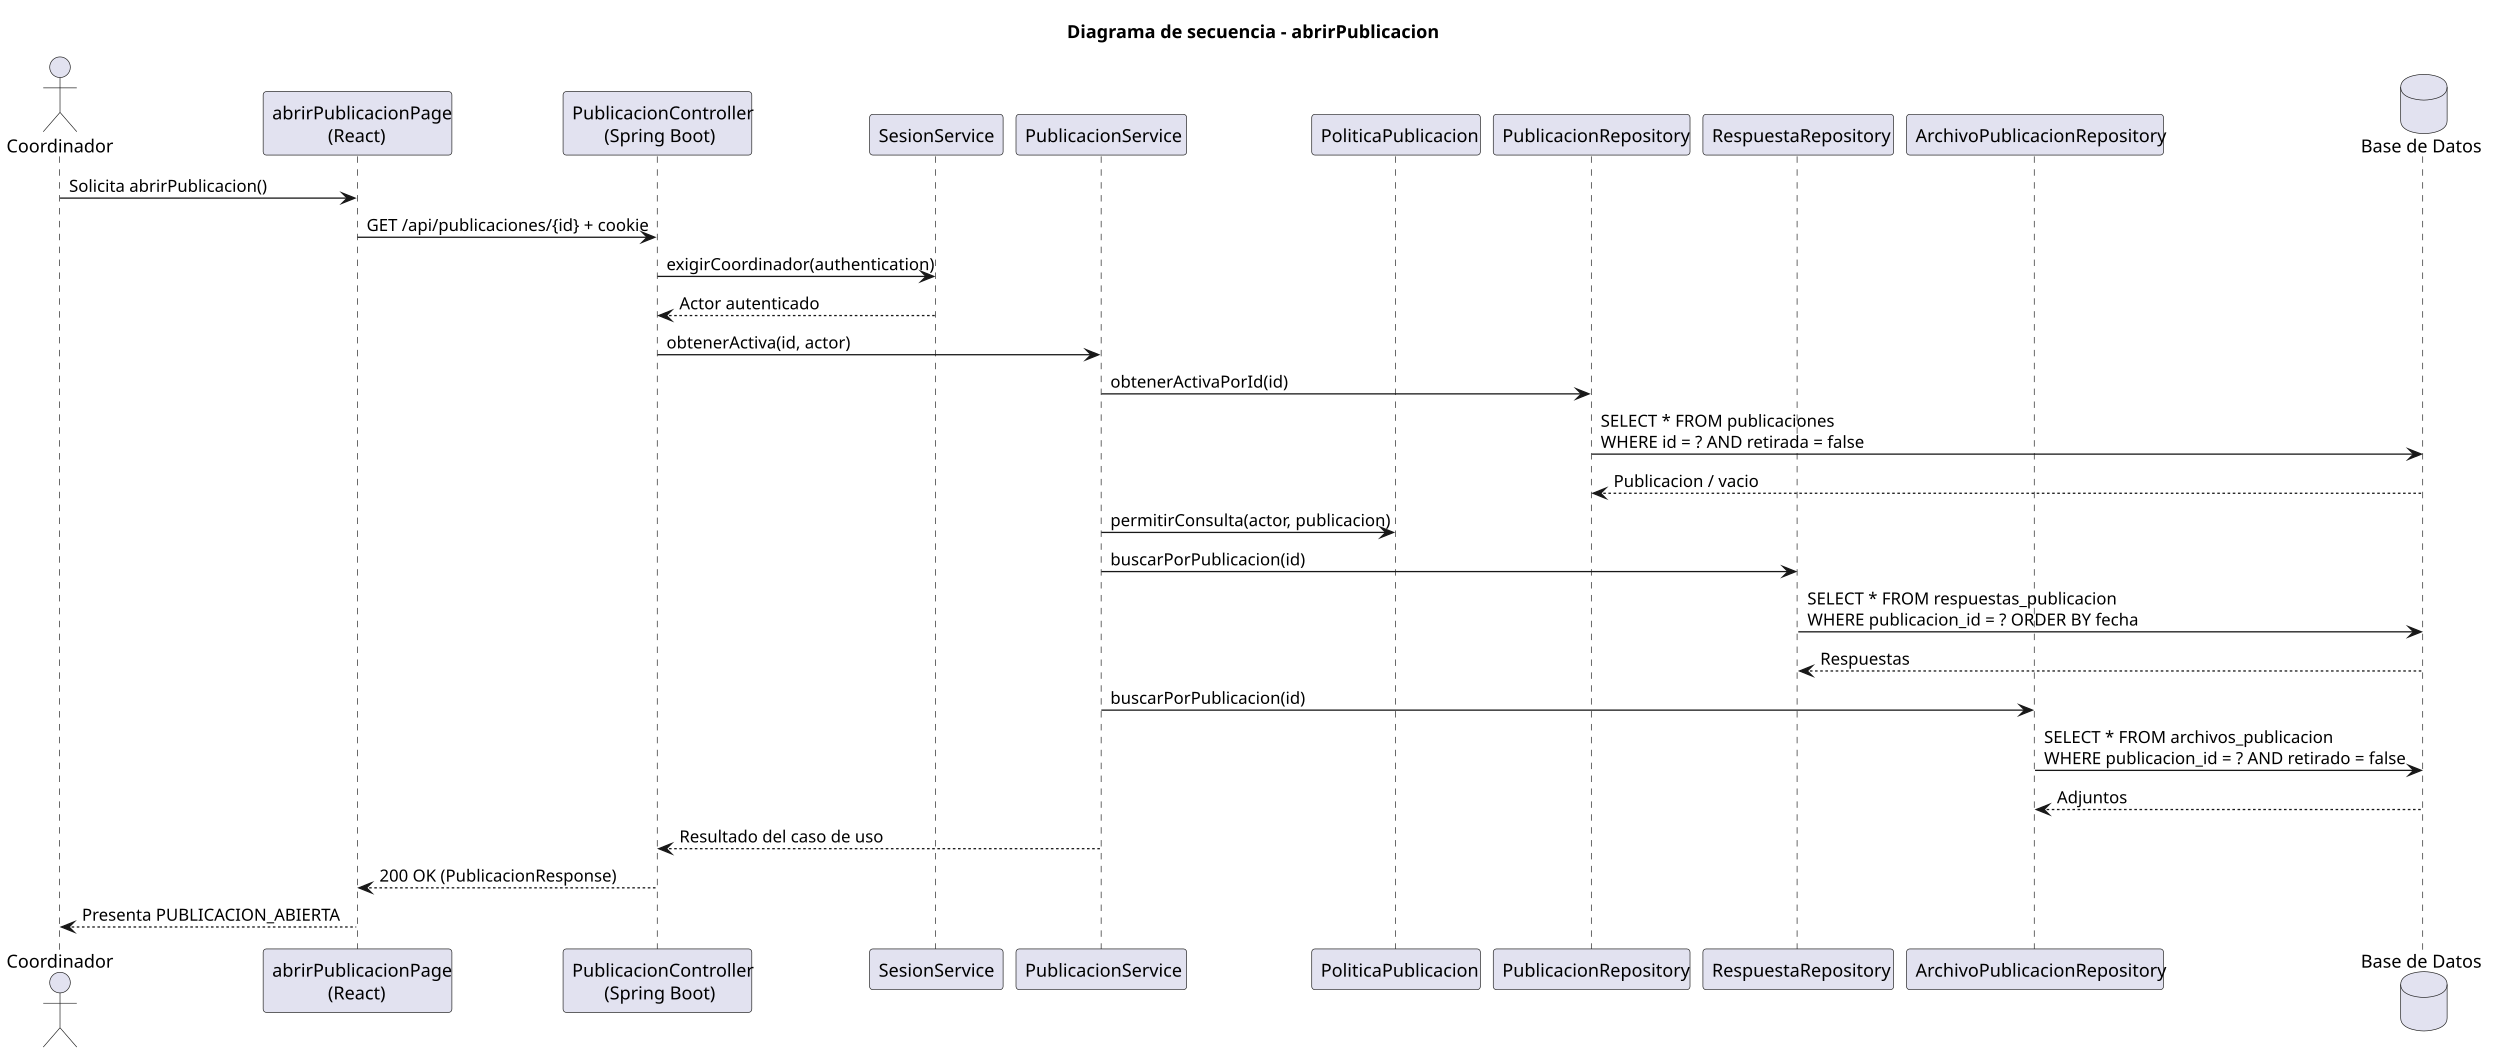
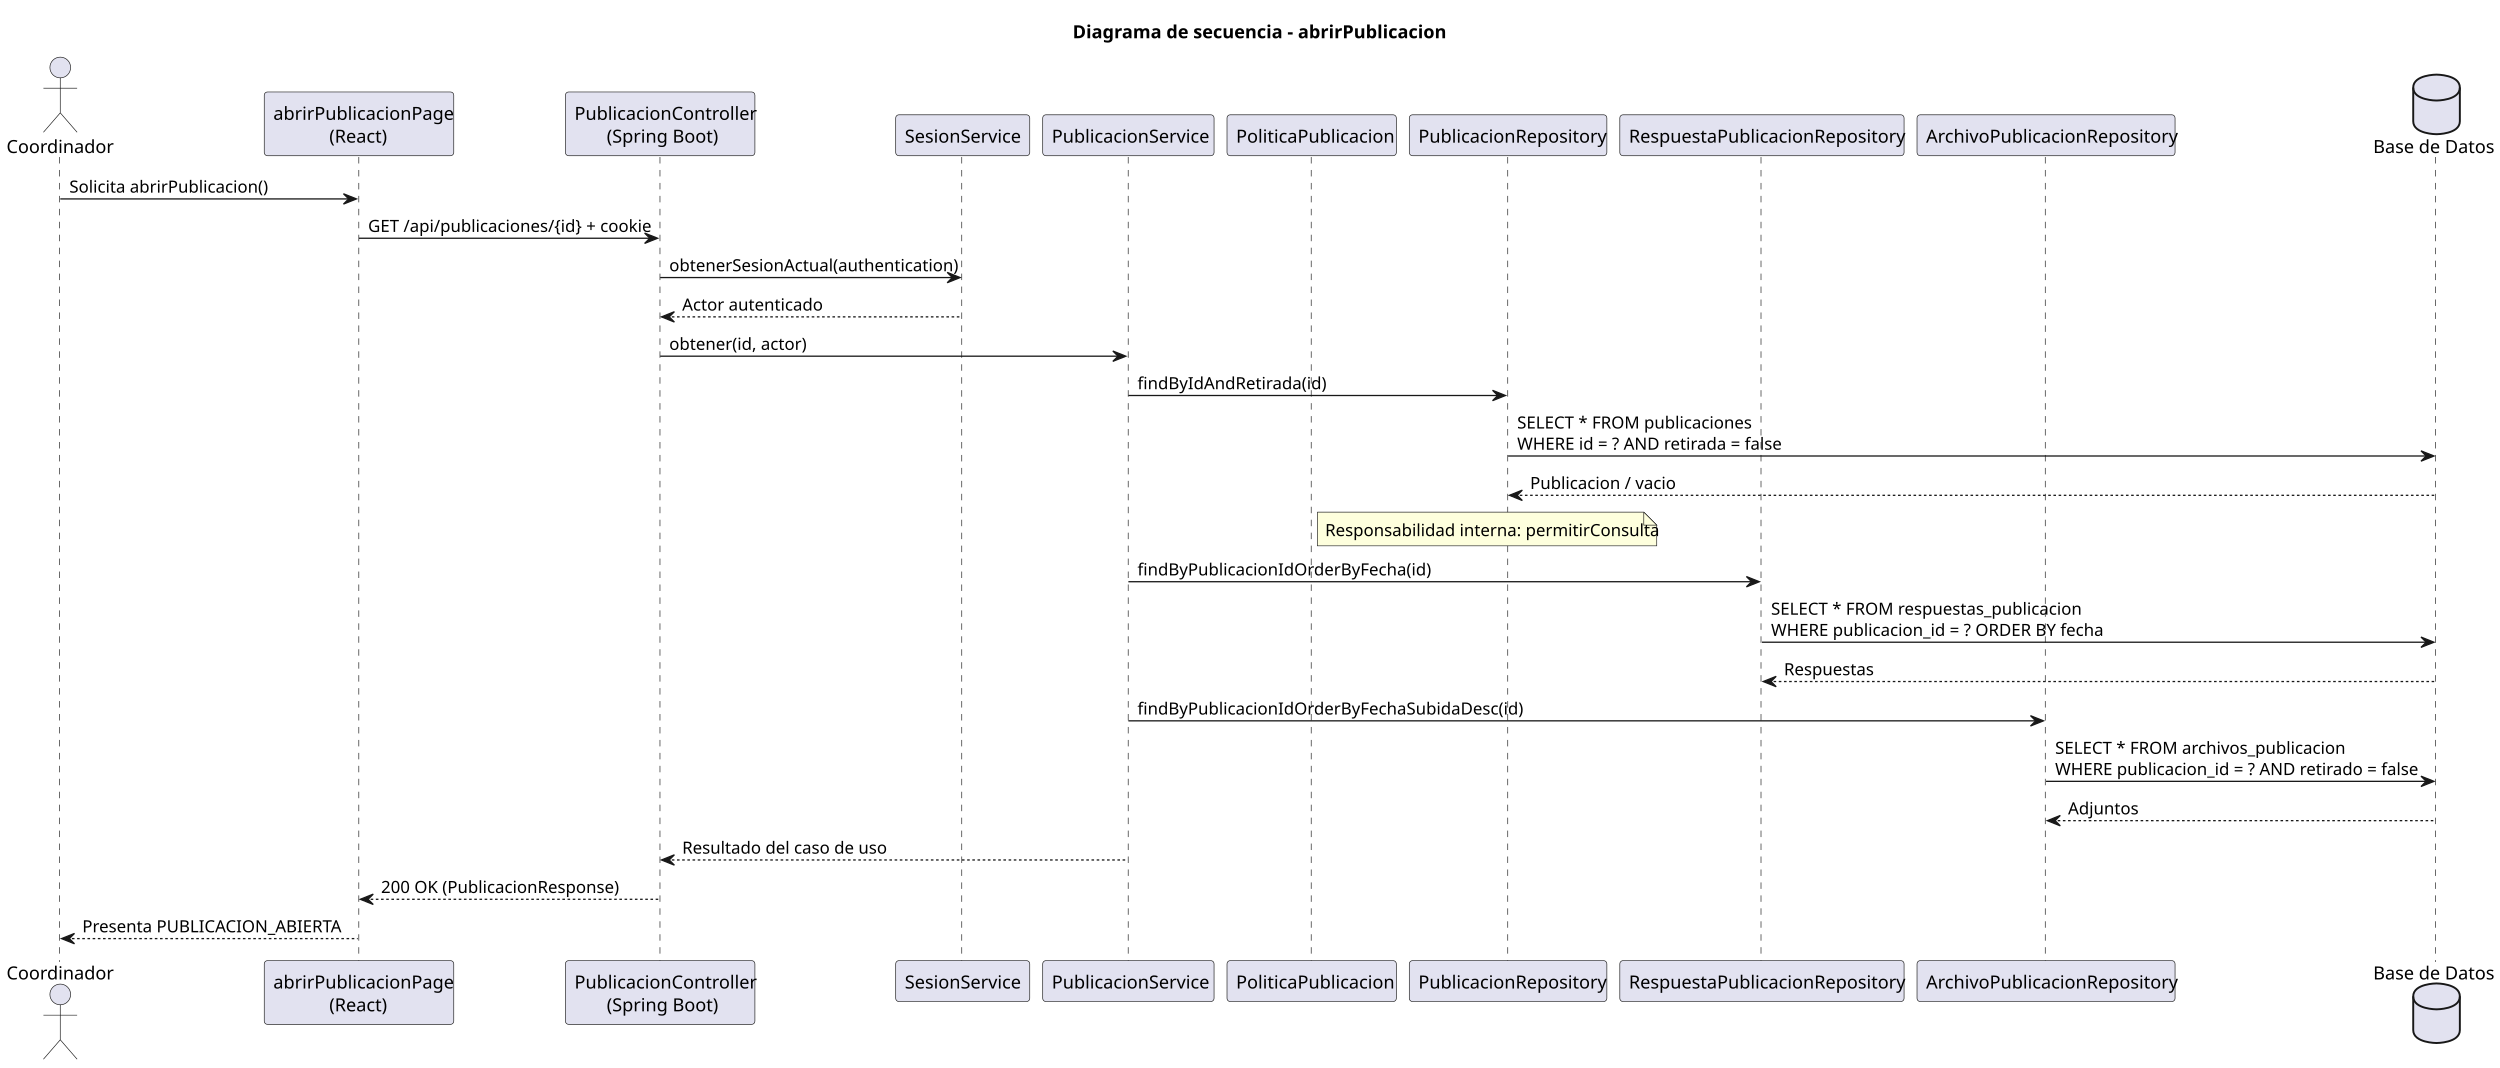
- <svg xmlns="http://www.w3.org/2000/svg" contentStyleType="text/css" data-diagram-type="SEQUENCE" height="820px" preserveAspectRatio="none" style="width:1938px;height:820px;background:#FFFFFF;" version="1.1" viewBox="0 0 1938 820" width="1938px" zoomAndPan="magnify">
+ <svg xmlns="http://www.w3.org/2000/svg" contentStyleType="text/css" height="824px" preserveAspectRatio="none" style="width:1930px;height:824px;background:#FFFFFF;" version="1.1" viewBox="0 0 1930 824" width="1930px" zoomAndPan="magnify">
  <defs />
  <g>
-     <g class="title" data-source-line="1">
-       <text fill="#000000" font-family="sans-serif" font-size="14" font-weight="700" lengthAdjust="spacing" textLength="277.772" x="827.077" y="29.533">Diagrama de secuencia - abrirPublicacion</text>
-     </g>
-     <g class="participant-lifeline" data-entity-uid="part1" data-qualified-name="Coordinador" data-source-line="2" id="part1-lifeline">
-       <g>
-         <rect fill="#000000" fill-opacity="0" height="615.383" width="8" x="42.524" y="121.219" />
-         <line style="stroke:#181818;stroke-width:0.5;stroke-dasharray:5,5;" x1="46" x2="46" y1="121.219" y2="736.602" />
-       </g>
-     </g>
-     <g class="participant-lifeline" data-entity-uid="part2" data-qualified-name="Frontend" data-source-line="3" id="part2-lifeline">
-       <g>
-         <rect fill="#000000" fill-opacity="0" height="615.383" width="8" x="273.153" y="121.219" />
-         <line style="stroke:#181818;stroke-width:0.5;stroke-dasharray:5,5;" x1="277.002" x2="277.002" y1="121.219" y2="736.602" />
-       </g>
-     </g>
-     <g class="participant-lifeline" data-entity-uid="part3" data-qualified-name="Api" data-source-line="4" id="part3-lifeline">
-       <g>
-         <rect fill="#000000" fill-opacity="0" height="615.383" width="8" x="505.642" y="121.219" />
-         <line style="stroke:#181818;stroke-width:0.5;stroke-dasharray:5,5;" x1="509.497" x2="509.497" y1="121.219" y2="736.602" />
-       </g>
-     </g>
-     <g class="participant-lifeline" data-entity-uid="part4" data-qualified-name="Sesion" data-source-line="5" id="part4-lifeline">
-       <g>
-         <rect fill="#000000" fill-opacity="0" height="615.383" width="8" x="721.861" y="121.219" />
-         <line style="stroke:#181818;stroke-width:0.5;stroke-dasharray:5,5;" x1="725.117" x2="725.117" y1="121.219" y2="736.602" />
-       </g>
-     </g>
-     <g class="participant-lifeline" data-entity-uid="part5" data-qualified-name="Service" data-source-line="6" id="part5-lifeline">
-       <g>
-         <rect fill="#000000" fill-opacity="0" height="615.383" width="8" x="849.747" y="121.219" />
-         <line style="stroke:#181818;stroke-width:0.5;stroke-dasharray:5,5;" x1="853.606" x2="853.606" y1="121.219" y2="736.602" />
-       </g>
-     </g>
-     <g class="participant-lifeline" data-entity-uid="part6" data-qualified-name="Policy" data-source-line="7" id="part6-lifeline">
-       <g>
-         <rect fill="#000000" fill-opacity="0" height="615.383" width="8" x="1078.218" y="121.219" />
-         <line style="stroke:#181818;stroke-width:0.5;stroke-dasharray:5,5;" x1="1081.852" x2="1081.852" y1="121.219" y2="736.602" />
-       </g>
-     </g>
-     <g class="participant-lifeline" data-entity-uid="part7" data-qualified-name="Repo" data-source-line="8" id="part7-lifeline">
-       <g>
-         <rect fill="#000000" fill-opacity="0" height="615.383" width="8" x="1229.841" y="121.219" />
-         <line style="stroke:#181818;stroke-width:0.5;stroke-dasharray:5,5;" x1="1233.583" x2="1233.583" y1="121.219" y2="736.602" />
-       </g>
-     </g>
-     <g class="participant-lifeline" data-entity-uid="part8" data-qualified-name="RespRepo" data-source-line="9" id="part8-lifeline">
-       <g>
-         <rect fill="#000000" fill-opacity="0" height="615.383" width="8" x="1390.023" y="121.219" />
-         <line style="stroke:#181818;stroke-width:0.5;stroke-dasharray:5,5;" x1="1393.1" x2="1393.1" y1="121.219" y2="736.602" />
-       </g>
-     </g>
-     <g class="participant-lifeline" data-entity-uid="part9" data-qualified-name="ArchivoRepo" data-source-line="10" id="part9-lifeline">
-       <g>
-         <rect fill="#000000" fill-opacity="0" height="615.383" width="8" x="1573.547" y="121.219" />
-         <line style="stroke:#181818;stroke-width:0.5;stroke-dasharray:5,5;" x1="1576.947" x2="1576.947" y1="121.219" y2="736.602" />
-       </g>
-     </g>
-     <g class="participant-lifeline" data-entity-uid="part10" data-qualified-name="DB" data-source-line="11" id="part10-lifeline">
-       <g>
-         <rect fill="#000000" fill-opacity="0" height="615.383" width="8" x="1875.009" y="121.219" />
-         <line style="stroke:#181818;stroke-width:0.5;stroke-dasharray:5,5;" x1="1878.092" x2="1878.092" y1="121.219" y2="736.602" />
-       </g>
-     </g>
-     <g class="participant participant-head" data-entity-uid="part1" data-qualified-name="Coordinador" data-source-line="2" id="part1-head">
-       <text fill="#000000" font-family="sans-serif" font-size="14" lengthAdjust="spacing" textLength="77.048" x="5" y="118.143">Coordinador</text>
-       <ellipse cx="46.524" cy="52.109" fill="#E2E2F0" rx="8" ry="8" style="stroke:#181818;stroke-width:0.5;" />
-       <path d="M46.524,60.109 L46.524,87.109 M33.524,68.109 L59.524,68.109 M46.524,87.109 L33.524,102.109 M46.524,87.109 L59.524,102.109" fill="none" style="stroke:#181818;stroke-width:0.5;" />
-     </g>
-     <g class="participant participant-tail" data-entity-uid="part1" data-qualified-name="Coordinador" data-source-line="2" id="part1-tail">
-       <text fill="#000000" font-family="sans-serif" font-size="14" lengthAdjust="spacing" textLength="77.048" x="5" y="750.135">Coordinador</text>
-       <ellipse cx="46.524" cy="761.711" fill="#E2E2F0" rx="8" ry="8" style="stroke:#181818;stroke-width:0.5;" />
-       <path d="M46.524,769.711 L46.524,796.711 M33.524,777.711 L59.524,777.711 M46.524,796.711 L33.524,811.711 M46.524,796.711 L59.524,811.711" fill="none" style="stroke:#181818;stroke-width:0.5;" />
-     </g>
-     <g class="participant participant-head" data-entity-uid="part2" data-qualified-name="Frontend" data-source-line="3" id="part2-head">
-       <rect fill="#E2E2F0" height="49.219" rx="2.5" ry="2.5" style="stroke:#181818;stroke-width:0.5;" width="146.303" x="204.001" y="71" />
-       <text fill="#000000" font-family="sans-serif" font-size="14" lengthAdjust="spacing" textLength="132.303" x="211.001" y="92.533">abrirPublicacionPage</text>
-       <text fill="#000000" font-family="sans-serif" font-size="14" lengthAdjust="spacing" textLength="45.897" x="254.205" y="110.143">(React)</text>
-     </g>
-     <g class="participant participant-tail" data-entity-uid="part2" data-qualified-name="Frontend" data-source-line="3" id="part2-tail">
-       <rect fill="#E2E2F0" height="49.219" rx="2.5" ry="2.5" style="stroke:#181818;stroke-width:0.5;" width="146.303" x="204.001" y="735.602" />
-       <text fill="#000000" font-family="sans-serif" font-size="14" lengthAdjust="spacing" textLength="132.303" x="211.001" y="757.135">abrirPublicacionPage</text>
-       <text fill="#000000" font-family="sans-serif" font-size="14" lengthAdjust="spacing" textLength="45.897" x="254.205" y="774.744">(React)</text>
-     </g>
-     <g class="participant participant-head" data-entity-uid="part3" data-qualified-name="Api" data-source-line="4" id="part3-head">
-       <rect fill="#E2E2F0" height="49.219" rx="2.5" ry="2.5" style="stroke:#181818;stroke-width:0.5;" width="146.289" x="436.497" y="71" />
-       <text fill="#000000" font-family="sans-serif" font-size="14" lengthAdjust="spacing" textLength="132.289" x="443.497" y="92.533">PublicacionController</text>
-       <text fill="#000000" font-family="sans-serif" font-size="14" lengthAdjust="spacing" textLength="82.482" x="468.4" y="110.143">(Spring Boot)</text>
-     </g>
-     <g class="participant participant-tail" data-entity-uid="part3" data-qualified-name="Api" data-source-line="4" id="part3-tail">
-       <rect fill="#E2E2F0" height="49.219" rx="2.5" ry="2.5" style="stroke:#181818;stroke-width:0.5;" width="146.289" x="436.497" y="735.602" />
-       <text fill="#000000" font-family="sans-serif" font-size="14" lengthAdjust="spacing" textLength="132.289" x="443.497" y="757.135">PublicacionController</text>
-       <text fill="#000000" font-family="sans-serif" font-size="14" lengthAdjust="spacing" textLength="82.482" x="468.4" y="774.744">(Spring Boot)</text>
-     </g>
-     <g class="participant participant-head" data-entity-uid="part4" data-qualified-name="Sesion" data-source-line="5" id="part4-head">
-       <rect fill="#E2E2F0" height="31.609" rx="2.5" ry="2.5" style="stroke:#181818;stroke-width:0.5;" width="103.489" x="674.117" y="88.609" />
-       <text fill="#000000" font-family="sans-serif" font-size="14" lengthAdjust="spacing" textLength="89.489" x="681.117" y="110.143">SesionService</text>
-     </g>
-     <g class="participant participant-tail" data-entity-uid="part4" data-qualified-name="Sesion" data-source-line="5" id="part4-tail">
-       <rect fill="#E2E2F0" height="31.609" rx="2.5" ry="2.5" style="stroke:#181818;stroke-width:0.5;" width="103.489" x="674.117" y="735.602" />
-       <text fill="#000000" font-family="sans-serif" font-size="14" lengthAdjust="spacing" textLength="89.489" x="681.117" y="757.135">SesionService</text>
-     </g>
-     <g class="participant participant-head" data-entity-uid="part5" data-qualified-name="Service" data-source-line="6" id="part5-head">
-       <rect fill="#E2E2F0" height="31.609" rx="2.5" ry="2.5" style="stroke:#181818;stroke-width:0.5;" width="132.282" x="787.606" y="88.609" />
-       <text fill="#000000" font-family="sans-serif" font-size="14" lengthAdjust="spacing" textLength="118.282" x="794.606" y="110.143">PublicacionService</text>
-     </g>
-     <g class="participant participant-tail" data-entity-uid="part5" data-qualified-name="Service" data-source-line="6" id="part5-tail">
-       <rect fill="#E2E2F0" height="31.609" rx="2.5" ry="2.5" style="stroke:#181818;stroke-width:0.5;" width="132.282" x="787.606" y="735.602" />
-       <text fill="#000000" font-family="sans-serif" font-size="14" lengthAdjust="spacing" textLength="118.282" x="794.606" y="757.135">PublicacionService</text>
-     </g>
-     <g class="participant participant-head" data-entity-uid="part6" data-qualified-name="Policy" data-source-line="7" id="part6-head">
-       <rect fill="#E2E2F0" height="31.609" rx="2.5" ry="2.5" style="stroke:#181818;stroke-width:0.5;" width="130.731" x="1016.852" y="88.609" />
-       <text fill="#000000" font-family="sans-serif" font-size="14" lengthAdjust="spacing" textLength="116.731" x="1023.852" y="110.143">PoliticaPublicacion</text>
-     </g>
-     <g class="participant participant-tail" data-entity-uid="part6" data-qualified-name="Policy" data-source-line="7" id="part6-tail">
-       <rect fill="#E2E2F0" height="31.609" rx="2.5" ry="2.5" style="stroke:#181818;stroke-width:0.5;" width="130.731" x="1016.852" y="735.602" />
-       <text fill="#000000" font-family="sans-serif" font-size="14" lengthAdjust="spacing" textLength="116.731" x="1023.852" y="757.135">PoliticaPublicacion</text>
-     </g>
-     <g class="participant participant-head" data-entity-uid="part7" data-qualified-name="Repo" data-source-line="8" id="part7-head">
-       <rect fill="#E2E2F0" height="31.609" rx="2.5" ry="2.5" style="stroke:#181818;stroke-width:0.5;" width="152.517" x="1157.583" y="88.609" />
-       <text fill="#000000" font-family="sans-serif" font-size="14" lengthAdjust="spacing" textLength="138.517" x="1164.583" y="110.143">PublicacionRepository</text>
-     </g>
-     <g class="participant participant-tail" data-entity-uid="part7" data-qualified-name="Repo" data-source-line="8" id="part7-tail">
-       <rect fill="#E2E2F0" height="31.609" rx="2.5" ry="2.5" style="stroke:#181818;stroke-width:0.5;" width="152.517" x="1157.583" y="735.602" />
-       <text fill="#000000" font-family="sans-serif" font-size="14" lengthAdjust="spacing" textLength="138.517" x="1164.583" y="757.135">PublicacionRepository</text>
-     </g>
-     <g class="participant participant-head" data-entity-uid="part8" data-qualified-name="RespRepo" data-source-line="9" id="part8-head">
-       <rect fill="#E2E2F0" height="31.609" rx="2.5" ry="2.5" style="stroke:#181818;stroke-width:0.5;" width="147.848" x="1320.1" y="88.609" />
-       <text fill="#000000" font-family="sans-serif" font-size="14" lengthAdjust="spacing" textLength="133.848" x="1327.1" y="110.143">RespuestaRepository</text>
-     </g>
-     <g class="participant participant-tail" data-entity-uid="part8" data-qualified-name="RespRepo" data-source-line="9" id="part8-tail">
-       <rect fill="#E2E2F0" height="31.609" rx="2.5" ry="2.5" style="stroke:#181818;stroke-width:0.5;" width="147.848" x="1320.1" y="735.602" />
-       <text fill="#000000" font-family="sans-serif" font-size="14" lengthAdjust="spacing" textLength="133.848" x="1327.1" y="757.135">RespuestaRepository</text>
-     </g>
-     <g class="participant participant-head" data-entity-uid="part9" data-qualified-name="ArchivoRepo" data-source-line="10" id="part9-head">
-       <rect fill="#E2E2F0" height="31.609" rx="2.5" ry="2.5" style="stroke:#181818;stroke-width:0.5;" width="199.199" x="1477.947" y="88.609" />
-       <text fill="#000000" font-family="sans-serif" font-size="14" lengthAdjust="spacing" textLength="185.199" x="1484.947" y="110.143">ArchivoPublicacionRepository</text>
-     </g>
-     <g class="participant participant-tail" data-entity-uid="part9" data-qualified-name="ArchivoRepo" data-source-line="10" id="part9-tail">
-       <rect fill="#E2E2F0" height="31.609" rx="2.5" ry="2.5" style="stroke:#181818;stroke-width:0.5;" width="199.199" x="1477.947" y="735.602" />
-       <text fill="#000000" font-family="sans-serif" font-size="14" lengthAdjust="spacing" textLength="185.199" x="1484.947" y="757.135">ArchivoPublicacionRepository</text>
-     </g>
-     <g class="participant participant-head" data-entity-uid="part10" data-qualified-name="DB" data-source-line="11" id="part10-head">
-       <text fill="#000000" font-family="sans-serif" font-size="14" lengthAdjust="spacing" textLength="91.834" x="1830.092" y="118.143">Base de Datos</text>
-       <path d="M1861.009,67.609 C1861.009,57.609 1879.009,57.609 1879.009,57.609 C1879.009,57.609 1897.009,57.609 1897.009,67.609 L1897.009,93.609 C1897.009,103.609 1879.009,103.609 1879.009,103.609 C1879.009,103.609 1861.009,103.609 1861.009,93.609 L1861.009,67.609" fill="#E2E2F0" style="stroke:#181818;stroke-width:0.5;" />
-       <path d="M1861.009,67.609 C1861.009,77.609 1879.009,77.609 1879.009,77.609 C1879.009,77.609 1897.009,77.609 1897.009,67.609" fill="none" style="stroke:#181818;stroke-width:0.5;" />
-     </g>
-     <g class="participant participant-tail" data-entity-uid="part10" data-qualified-name="DB" data-source-line="11" id="part10-tail">
-       <text fill="#000000" font-family="sans-serif" font-size="14" lengthAdjust="spacing" textLength="91.834" x="1830.092" y="750.135">Base de Datos</text>
-       <path d="M1861.009,763.211 C1861.009,753.211 1879.009,753.211 1879.009,753.211 C1879.009,753.211 1897.009,753.211 1897.009,763.211 L1897.009,789.211 C1897.009,799.211 1879.009,799.211 1879.009,799.211 C1879.009,799.211 1861.009,799.211 1861.009,789.211 L1861.009,763.211" fill="#E2E2F0" style="stroke:#181818;stroke-width:0.5;" />
-       <path d="M1861.009,763.211 C1861.009,773.211 1879.009,773.211 1879.009,773.211 C1879.009,773.211 1897.009,773.211 1897.009,763.211" fill="none" style="stroke:#181818;stroke-width:0.5;" />
-     </g>
-     <g class="message" data-entity-1="part1" data-entity-2="part2" data-source-line="13" id="msg1">
-       <polygon fill="#181818" points="265.153,149.57,275.153,153.57,265.153,157.57,269.153,153.57" style="stroke:#181818;stroke-width:1;stroke-linejoin:miter;stroke-miterlimit:10;" />
-       <line style="stroke:#181818;stroke-width:1;" x1="46.524" x2="271.153" y1="153.57" y2="153.57" />
-       <text fill="#000000" font-family="sans-serif" font-size="13" lengthAdjust="spacing" textLength="146.669" x="53.524" y="148.714">Solicita abrirPublicacion()</text>
-     </g>
-     <g class="message" data-entity-1="part2" data-entity-2="part3" data-source-line="14" id="msg2">
-       <polygon fill="#181818" points="497.642,179.922,507.642,183.922,497.642,187.922,501.642,183.922" style="stroke:#181818;stroke-width:1;stroke-linejoin:miter;stroke-miterlimit:10;" />
-       <line style="stroke:#181818;stroke-width:1;" x1="277.153" x2="503.642" y1="183.922" y2="183.922" />
-       <text fill="#000000" font-family="sans-serif" font-size="13" lengthAdjust="spacing" textLength="208.489" x="284.153" y="179.065">GET /api/publicaciones/{id} + cookie</text>
-     </g>
-     <g class="message" data-entity-1="part3" data-entity-2="part4" data-source-line="15" id="msg3">
-       <polygon fill="#181818" points="713.861,210.273,723.861,214.273,713.861,218.273,717.861,214.273" style="stroke:#181818;stroke-width:1;stroke-linejoin:miter;stroke-miterlimit:10;" />
-       <line style="stroke:#181818;stroke-width:1;" x1="509.642" x2="719.861" y1="214.273" y2="214.273" />
-       <text fill="#000000" font-family="sans-serif" font-size="13" lengthAdjust="spacing" textLength="192.22" x="516.642" y="209.417">exigirCoordinador(authentication)</text>
-     </g>
-     <g class="message" data-entity-1="part4" data-entity-2="part3" data-source-line="16" id="msg4">
-       <polygon fill="#181818" points="520.642,240.625,510.642,244.625,520.642,248.625,516.642,244.625" style="stroke:#181818;stroke-width:1;stroke-linejoin:miter;stroke-miterlimit:10;" />
-       <line style="stroke:#181818;stroke-width:1;stroke-dasharray:2,2;" x1="514.642" x2="724.861" y1="244.625" y2="244.625" />
-       <text fill="#000000" font-family="sans-serif" font-size="13" lengthAdjust="spacing" textLength="101.175" x="526.642" y="239.769">Actor autenticado</text>
-     </g>
-     <g class="message" data-entity-1="part3" data-entity-2="part5" data-source-line="17" id="msg5">
-       <polygon fill="#181818" points="841.747,270.977,851.747,274.977,841.747,278.977,845.747,274.977" style="stroke:#181818;stroke-width:1;stroke-linejoin:miter;stroke-miterlimit:10;" />
-       <line style="stroke:#181818;stroke-width:1;" x1="509.642" x2="847.747" y1="274.977" y2="274.977" />
-       <text fill="#000000" font-family="sans-serif" font-size="13" lengthAdjust="spacing" textLength="134.393" x="516.642" y="270.12">obtenerActiva(id, actor)</text>
-     </g>
-     <g class="message" data-entity-1="part5" data-entity-2="part7" data-source-line="18" id="msg6">
-       <polygon fill="#181818" points="1221.841,301.328,1231.841,305.328,1221.841,309.328,1225.841,305.328" style="stroke:#181818;stroke-width:1;stroke-linejoin:miter;stroke-miterlimit:10;" />
-       <line style="stroke:#181818;stroke-width:1;" x1="853.747" x2="1227.841" y1="305.328" y2="305.328" />
-       <text fill="#000000" font-family="sans-serif" font-size="13" lengthAdjust="spacing" textLength="129.34" x="860.747" y="300.472">obtenerActivaPorId(id)</text>
-     </g>
-     <g class="message" data-entity-1="part7" data-entity-2="part10" data-source-line="19" id="msg7">
-       <polygon fill="#181818" points="1867.009,348.031,1877.009,352.031,1867.009,356.031,1871.009,352.031" style="stroke:#181818;stroke-width:1;stroke-linejoin:miter;stroke-miterlimit:10;" />
-       <line style="stroke:#181818;stroke-width:1;" x1="1233.841" x2="1873.009" y1="352.031" y2="352.031" />
-       <text fill="#000000" font-family="sans-serif" font-size="13" lengthAdjust="spacing" textLength="183.511" x="1240.841" y="330.823">SELECT * FROM publicaciones</text>
-       <text fill="#000000" font-family="sans-serif" font-size="13" lengthAdjust="spacing" textLength="205.188" x="1240.841" y="347.175">WHERE id = ? AND retirada = false</text>
-     </g>
-     <g class="message" data-entity-1="part10" data-entity-2="part7" data-source-line="20" id="msg8">
-       <polygon fill="#181818" points="1244.841,378.383,1234.841,382.383,1244.841,386.383,1240.841,382.383" style="stroke:#181818;stroke-width:1;stroke-linejoin:miter;stroke-miterlimit:10;" />
-       <line style="stroke:#181818;stroke-width:1;stroke-dasharray:2,2;" x1="1238.841" x2="1878.009" y1="382.383" y2="382.383" />
-       <text fill="#000000" font-family="sans-serif" font-size="13" lengthAdjust="spacing" textLength="107.669" x="1250.841" y="377.526">Publicacion / vacio</text>
-     </g>
-     <g class="message" data-entity-1="part5" data-entity-2="part6" data-source-line="21" id="msg9">
-       <polygon fill="#181818" points="1070.218,408.734,1080.218,412.734,1070.218,416.734,1074.218,412.734" style="stroke:#181818;stroke-width:1;stroke-linejoin:miter;stroke-miterlimit:10;" />
-       <line style="stroke:#181818;stroke-width:1;" x1="853.747" x2="1076.218" y1="412.734" y2="412.734" />
-       <text fill="#000000" font-family="sans-serif" font-size="13" lengthAdjust="spacing" textLength="204.471" x="860.747" y="407.878">permitirConsulta(actor, publicacion)</text>
-     </g>
-     <g class="message" data-entity-1="part5" data-entity-2="part8" data-source-line="22" id="msg10">
-       <polygon fill="#181818" points="1382.023,439.086,1392.023,443.086,1382.023,447.086,1386.023,443.086" style="stroke:#181818;stroke-width:1;stroke-linejoin:miter;stroke-miterlimit:10;" />
-       <line style="stroke:#181818;stroke-width:1;" x1="853.747" x2="1388.023" y1="443.086" y2="443.086" />
-       <text fill="#000000" font-family="sans-serif" font-size="13" lengthAdjust="spacing" textLength="144.511" x="860.747" y="438.229">buscarPorPublicacion(id)</text>
-     </g>
-     <g class="message" data-entity-1="part8" data-entity-2="part10" data-source-line="23" id="msg11">
-       <polygon fill="#181818" points="1867.009,485.789,1877.009,489.789,1867.009,493.789,1871.009,489.789" style="stroke:#181818;stroke-width:1;stroke-linejoin:miter;stroke-miterlimit:10;" />
-       <line style="stroke:#181818;stroke-width:1;" x1="1394.023" x2="1873.009" y1="489.789" y2="489.789" />
-       <text fill="#000000" font-family="sans-serif" font-size="13" lengthAdjust="spacing" textLength="240.602" x="1401.023" y="468.581">SELECT * FROM respuestas_publicacion</text>
-       <text fill="#000000" font-family="sans-serif" font-size="13" lengthAdjust="spacing" textLength="263.364" x="1401.023" y="484.933">WHERE publicacion_id = ? ORDER BY fecha</text>
-     </g>
-     <g class="message" data-entity-1="part10" data-entity-2="part8" data-source-line="24" id="msg12">
-       <polygon fill="#181818" points="1405.023,516.141,1395.023,520.141,1405.023,524.141,1401.023,520.141" style="stroke:#181818;stroke-width:1;stroke-linejoin:miter;stroke-miterlimit:10;" />
-       <line style="stroke:#181818;stroke-width:1;stroke-dasharray:2,2;" x1="1399.023" x2="1878.009" y1="520.141" y2="520.141" />
-       <text fill="#000000" font-family="sans-serif" font-size="13" lengthAdjust="spacing" textLength="68.65" x="1411.023" y="515.284">Respuestas</text>
-     </g>
-     <g class="message" data-entity-1="part5" data-entity-2="part9" data-source-line="25" id="msg13">
-       <polygon fill="#181818" points="1565.547,546.492,1575.547,550.492,1565.547,554.492,1569.547,550.492" style="stroke:#181818;stroke-width:1;stroke-linejoin:miter;stroke-miterlimit:10;" />
-       <line style="stroke:#181818;stroke-width:1;" x1="853.747" x2="1571.547" y1="550.492" y2="550.492" />
-       <text fill="#000000" font-family="sans-serif" font-size="13" lengthAdjust="spacing" textLength="144.511" x="860.747" y="545.636">buscarPorPublicacion(id)</text>
-     </g>
-     <g class="message" data-entity-1="part9" data-entity-2="part10" data-source-line="26" id="msg14">
-       <polygon fill="#181818" points="1867.009,593.195,1877.009,597.195,1867.009,601.195,1871.009,597.195" style="stroke:#181818;stroke-width:1;stroke-linejoin:miter;stroke-miterlimit:10;" />
-       <line style="stroke:#181818;stroke-width:1;" x1="1577.547" x2="1873.009" y1="597.195" y2="597.195" />
-       <text fill="#000000" font-family="sans-serif" font-size="13" lengthAdjust="spacing" textLength="225.418" x="1584.547" y="575.987">SELECT * FROM archivos_publicacion</text>
-       <text fill="#000000" font-family="sans-serif" font-size="13" lengthAdjust="spacing" textLength="277.462" x="1584.547" y="592.339">WHERE publicacion_id = ? AND retirado = false</text>
-     </g>
-     <g class="message" data-entity-1="part10" data-entity-2="part9" data-source-line="27" id="msg15">
-       <polygon fill="#181818" points="1588.547,623.547,1578.547,627.547,1588.547,631.547,1584.547,627.547" style="stroke:#181818;stroke-width:1;stroke-linejoin:miter;stroke-miterlimit:10;" />
-       <line style="stroke:#181818;stroke-width:1;stroke-dasharray:2,2;" x1="1582.547" x2="1878.009" y1="627.547" y2="627.547" />
-       <text fill="#000000" font-family="sans-serif" font-size="13" lengthAdjust="spacing" textLength="50.591" x="1594.547" y="622.69">Adjuntos</text>
-     </g>
-     <g class="message" data-entity-1="part5" data-entity-2="part3" data-source-line="28" id="msg16">
-       <polygon fill="#181818" points="520.642,653.898,510.642,657.898,520.642,661.898,516.642,657.898" style="stroke:#181818;stroke-width:1;stroke-linejoin:miter;stroke-miterlimit:10;" />
-       <line style="stroke:#181818;stroke-width:1;stroke-dasharray:2,2;" x1="514.642" x2="852.747" y1="657.898" y2="657.898" />
-       <text fill="#000000" font-family="sans-serif" font-size="13" lengthAdjust="spacing" textLength="153.213" x="526.642" y="653.042">Resultado del caso de uso</text>
-     </g>
-     <g class="message" data-entity-1="part3" data-entity-2="part2" data-source-line="29" id="msg17">
-       <polygon fill="#181818" points="288.153,684.25,278.153,688.25,288.153,692.25,284.153,688.25" style="stroke:#181818;stroke-width:1;stroke-linejoin:miter;stroke-miterlimit:10;" />
-       <line style="stroke:#181818;stroke-width:1;stroke-dasharray:2,2;" x1="282.153" x2="508.642" y1="688.25" y2="688.25" />
-       <text fill="#000000" font-family="sans-serif" font-size="13" lengthAdjust="spacing" textLength="181.378" x="294.153" y="683.394">200 OK (PublicacionResponse)</text>
-     </g>
-     <g class="message" data-entity-1="part2" data-entity-2="part1" data-source-line="30" id="msg18">
-       <polygon fill="#181818" points="57.524,714.602,47.524,718.602,57.524,722.602,53.524,718.602" style="stroke:#181818;stroke-width:1;stroke-linejoin:miter;stroke-miterlimit:10;" />
-       <line style="stroke:#181818;stroke-width:1;stroke-dasharray:2,2;" x1="51.524" x2="276.153" y1="718.602" y2="718.602" />
-       <text fill="#000000" font-family="sans-serif" font-size="13" lengthAdjust="spacing" textLength="206.629" x="63.524" y="713.745">Presenta PUBLICACION_ABIERTA</text>
-     </g>
+     <text fill="#000000" font-family="sans-serif" font-size="14" font-weight="bold" lengthAdjust="spacing" textLength="277.772" x="828.075" y="29.533">Diagrama de secuencia - abrirPublicacion</text>
+     <line style="stroke:#181818;stroke-width:0.5;stroke-dasharray:5.0,5.0;" x1="46" x2="46" y1="121.219" y2="742.602" />
+     <line style="stroke:#181818;stroke-width:0.5;stroke-dasharray:5.0,5.0;" x1="277.002" x2="277.002" y1="121.219" y2="742.602" />
+     <line style="stroke:#181818;stroke-width:0.5;stroke-dasharray:5.0,5.0;" x1="509.497" x2="509.497" y1="121.219" y2="742.602" />
+     <line style="stroke:#181818;stroke-width:0.5;stroke-dasharray:5.0,5.0;" x1="742.477" x2="742.477" y1="121.219" y2="742.602" />
+     <line style="stroke:#181818;stroke-width:0.5;stroke-dasharray:5.0,5.0;" x1="870.967" x2="870.967" y1="121.219" y2="742.602" />
+     <line style="stroke:#181818;stroke-width:0.5;stroke-dasharray:5.0,5.0;" x1="1012.249" x2="1012.249" y1="121.219" y2="742.602" />
+     <line style="stroke:#181818;stroke-width:0.5;stroke-dasharray:5.0,5.0;" x1="1163.979" x2="1163.979" y1="121.219" y2="742.602" />
+     <line style="stroke:#181818;stroke-width:0.5;stroke-dasharray:5.0,5.0;" x1="1359.496" x2="1359.496" y1="121.219" y2="742.602" />
+     <line style="stroke:#181818;stroke-width:0.5;stroke-dasharray:5.0,5.0;" x1="1578.943" x2="1578.943" y1="121.219" y2="742.602" />
+     <line style="stroke:#181818;stroke-width:0.5;stroke-dasharray:5.0,5.0;" x1="1880.088" x2="1880.088" y1="121.219" y2="742.602" />
+     <text fill="#000000" font-family="sans-serif" font-size="14" lengthAdjust="spacing" textLength="77.048" x="5" y="118.143">Coordinador</text>
+     <ellipse cx="46.524" cy="52.109" fill="#E2E2F0" rx="8" ry="8" style="stroke:#181818;stroke-width:0.5;" />
+     <path d="M46.524,60.109 L46.524,87.109 M33.524,68.109 L59.524,68.109 M46.524,87.109 L33.524,102.109 M46.524,87.109 L59.524,102.109 " fill="none" style="stroke:#181818;stroke-width:0.5;" />
+     <text fill="#000000" font-family="sans-serif" font-size="14" lengthAdjust="spacing" textLength="77.048" x="5" y="756.135">Coordinador</text>
+     <ellipse cx="46.524" cy="767.711" fill="#E2E2F0" rx="8" ry="8" style="stroke:#181818;stroke-width:0.5;" />
+     <path d="M46.524,775.711 L46.524,802.711 M33.524,783.711 L59.524,783.711 M46.524,802.711 L33.524,817.711 M46.524,802.711 L59.524,817.711 " fill="none" style="stroke:#181818;stroke-width:0.5;" />
+     <rect fill="#E2E2F0" height="49.219" rx="2.5" ry="2.5" style="stroke:#181818;stroke-width:0.5;" width="146.303" x="204.001" y="71" />
+     <text fill="#000000" font-family="sans-serif" font-size="14" lengthAdjust="spacing" textLength="132.303" x="211.001" y="92.533">abrirPublicacionPage</text>
+     <text fill="#000000" font-family="sans-serif" font-size="14" lengthAdjust="spacing" textLength="45.897" x="254.205" y="110.143">(React)</text>
+     <rect fill="#E2E2F0" height="49.219" rx="2.5" ry="2.5" style="stroke:#181818;stroke-width:0.5;" width="146.303" x="204.001" y="741.602" />
+     <text fill="#000000" font-family="sans-serif" font-size="14" lengthAdjust="spacing" textLength="132.303" x="211.001" y="763.135">abrirPublicacionPage</text>
+     <text fill="#000000" font-family="sans-serif" font-size="14" lengthAdjust="spacing" textLength="45.897" x="254.205" y="780.744">(React)</text>
+     <rect fill="#E2E2F0" height="49.219" rx="2.5" ry="2.5" style="stroke:#181818;stroke-width:0.5;" width="146.289" x="436.497" y="71" />
+     <text fill="#000000" font-family="sans-serif" font-size="14" lengthAdjust="spacing" textLength="132.289" x="443.497" y="92.533">PublicacionController</text>
+     <text fill="#000000" font-family="sans-serif" font-size="14" lengthAdjust="spacing" textLength="82.482" x="468.4" y="110.143">(Spring Boot)</text>
+     <rect fill="#E2E2F0" height="49.219" rx="2.5" ry="2.5" style="stroke:#181818;stroke-width:0.5;" width="146.289" x="436.497" y="741.602" />
+     <text fill="#000000" font-family="sans-serif" font-size="14" lengthAdjust="spacing" textLength="132.289" x="443.497" y="763.135">PublicacionController</text>
+     <text fill="#000000" font-family="sans-serif" font-size="14" lengthAdjust="spacing" textLength="82.482" x="468.4" y="780.744">(Spring Boot)</text>
+     <rect fill="#E2E2F0" height="31.609" rx="2.5" ry="2.5" style="stroke:#181818;stroke-width:0.5;" width="103.489" x="691.477" y="88.609" />
+     <text fill="#000000" font-family="sans-serif" font-size="14" lengthAdjust="spacing" textLength="89.489" x="698.477" y="110.143">SesionService</text>
+     <rect fill="#E2E2F0" height="31.609" rx="2.5" ry="2.5" style="stroke:#181818;stroke-width:0.5;" width="103.489" x="691.477" y="741.602" />
+     <text fill="#000000" font-family="sans-serif" font-size="14" lengthAdjust="spacing" textLength="89.489" x="698.477" y="763.135">SesionService</text>
+     <rect fill="#E2E2F0" height="31.609" rx="2.5" ry="2.5" style="stroke:#181818;stroke-width:0.5;" width="132.282" x="804.967" y="88.609" />
+     <text fill="#000000" font-family="sans-serif" font-size="14" lengthAdjust="spacing" textLength="118.282" x="811.967" y="110.143">PublicacionService</text>
+     <rect fill="#E2E2F0" height="31.609" rx="2.5" ry="2.5" style="stroke:#181818;stroke-width:0.5;" width="132.282" x="804.967" y="741.602" />
+     <text fill="#000000" font-family="sans-serif" font-size="14" lengthAdjust="spacing" textLength="118.282" x="811.967" y="763.135">PublicacionService</text>
+     <rect fill="#E2E2F0" height="31.609" rx="2.5" ry="2.5" style="stroke:#181818;stroke-width:0.5;" width="130.731" x="947.249" y="88.609" />
+     <text fill="#000000" font-family="sans-serif" font-size="14" lengthAdjust="spacing" textLength="116.731" x="954.249" y="110.143">PoliticaPublicacion</text>
+     <rect fill="#E2E2F0" height="31.609" rx="2.5" ry="2.5" style="stroke:#181818;stroke-width:0.5;" width="130.731" x="947.249" y="741.602" />
+     <text fill="#000000" font-family="sans-serif" font-size="14" lengthAdjust="spacing" textLength="116.731" x="954.249" y="763.135">PoliticaPublicacion</text>
+     <rect fill="#E2E2F0" height="31.609" rx="2.5" ry="2.5" style="stroke:#181818;stroke-width:0.5;" width="152.517" x="1087.979" y="88.609" />
+     <text fill="#000000" font-family="sans-serif" font-size="14" lengthAdjust="spacing" textLength="138.517" x="1094.979" y="110.143">PublicacionRepository</text>
+     <rect fill="#E2E2F0" height="31.609" rx="2.5" ry="2.5" style="stroke:#181818;stroke-width:0.5;" width="152.517" x="1087.979" y="741.602" />
+     <text fill="#000000" font-family="sans-serif" font-size="14" lengthAdjust="spacing" textLength="138.517" x="1094.979" y="763.135">PublicacionRepository</text>
+     <rect fill="#E2E2F0" height="31.609" rx="2.5" ry="2.5" style="stroke:#181818;stroke-width:0.5;" width="219.447" x="1250.496" y="88.609" />
+     <text fill="#000000" font-family="sans-serif" font-size="14" lengthAdjust="spacing" textLength="205.447" x="1257.496" y="110.143">RespuestaPublicacionRepository</text>
+     <rect fill="#E2E2F0" height="31.609" rx="2.5" ry="2.5" style="stroke:#181818;stroke-width:0.5;" width="219.447" x="1250.496" y="741.602" />
+     <text fill="#000000" font-family="sans-serif" font-size="14" lengthAdjust="spacing" textLength="205.447" x="1257.496" y="763.135">RespuestaPublicacionRepository</text>
+     <rect fill="#E2E2F0" height="31.609" rx="2.5" ry="2.5" style="stroke:#181818;stroke-width:0.5;" width="199.199" x="1479.943" y="88.609" />
+     <text fill="#000000" font-family="sans-serif" font-size="14" lengthAdjust="spacing" textLength="185.199" x="1486.943" y="110.143">ArchivoPublicacionRepository</text>
+     <rect fill="#E2E2F0" height="31.609" rx="2.5" ry="2.5" style="stroke:#181818;stroke-width:0.5;" width="199.199" x="1479.943" y="741.602" />
+     <text fill="#000000" font-family="sans-serif" font-size="14" lengthAdjust="spacing" textLength="185.199" x="1486.943" y="763.135">ArchivoPublicacionRepository</text>
+     <text fill="#000000" font-family="sans-serif" font-size="14" lengthAdjust="spacing" textLength="91.834" x="1832.088" y="118.143">Base de Datos</text>
+     <path d="M1863.005,67.609 C1863.005,57.609 1881.005,57.609 1881.005,57.609 C1881.005,57.609 1899.005,57.609 1899.005,67.609 L1899.005,93.609 C1899.005,103.609 1881.005,103.609 1881.005,103.609 C1881.005,103.609 1863.005,103.609 1863.005,93.609 L1863.005,67.609 " fill="#E2E2F0" style="stroke:#181818;stroke-width:1.5;" />
+     <path d="M1863.005,67.609 C1863.005,77.609 1881.005,77.609 1881.005,77.609 C1881.005,77.609 1899.005,77.609 1899.005,67.609 " fill="none" style="stroke:#181818;stroke-width:1.5;" />
+     <text fill="#000000" font-family="sans-serif" font-size="14" lengthAdjust="spacing" textLength="91.834" x="1832.088" y="756.135">Base de Datos</text>
+     <path d="M1863.005,769.211 C1863.005,759.211 1881.005,759.211 1881.005,759.211 C1881.005,759.211 1899.005,759.211 1899.005,769.211 L1899.005,795.211 C1899.005,805.211 1881.005,805.211 1881.005,805.211 C1881.005,805.211 1863.005,805.211 1863.005,795.211 L1863.005,769.211 " fill="#E2E2F0" style="stroke:#181818;stroke-width:1.5;" />
+     <path d="M1863.005,769.211 C1863.005,779.211 1881.005,779.211 1881.005,779.211 C1881.005,779.211 1899.005,779.211 1899.005,769.211 " fill="none" style="stroke:#181818;stroke-width:1.5;" />
+     <polygon fill="#181818" points="265.153,149.57,275.153,153.57,265.153,157.57,269.153,153.57" style="stroke:#181818;stroke-width:1;" />
+     <line style="stroke:#181818;stroke-width:1;" x1="46.524" x2="271.153" y1="153.57" y2="153.57" />
+     <text fill="#000000" font-family="sans-serif" font-size="13" lengthAdjust="spacing" textLength="146.669" x="53.524" y="148.714">Solicita abrirPublicacion()</text>
+     <polygon fill="#181818" points="497.642,179.922,507.642,183.922,497.642,187.922,501.642,183.922" style="stroke:#181818;stroke-width:1;" />
+     <line style="stroke:#181818;stroke-width:1;" x1="277.153" x2="503.642" y1="183.922" y2="183.922" />
+     <text fill="#000000" font-family="sans-serif" font-size="13" lengthAdjust="spacing" textLength="208.489" x="284.153" y="179.065">GET /api/publicaciones/{id} + cookie</text>
+     <polygon fill="#181818" points="731.222,210.273,741.222,214.273,731.222,218.273,735.222,214.273" style="stroke:#181818;stroke-width:1;" />
+     <line style="stroke:#181818;stroke-width:1;" x1="509.642" x2="737.222" y1="214.273" y2="214.273" />
+     <text fill="#000000" font-family="sans-serif" font-size="13" lengthAdjust="spacing" textLength="209.581" x="516.642" y="209.417">obtenerSesionActual(authentication)</text>
+     <polygon fill="#181818" points="520.642,240.625,510.642,244.625,520.642,248.625,516.642,244.625" style="stroke:#181818;stroke-width:1;" />
+     <line style="stroke:#181818;stroke-width:1;stroke-dasharray:2.0,2.0;" x1="514.642" x2="742.222" y1="244.625" y2="244.625" />
+     <text fill="#000000" font-family="sans-serif" font-size="13" lengthAdjust="spacing" textLength="101.175" x="526.642" y="239.769">Actor autenticado</text>
+     <polygon fill="#181818" points="859.108,270.977,869.108,274.977,859.108,278.977,863.108,274.977" style="stroke:#181818;stroke-width:1;" />
+     <line style="stroke:#181818;stroke-width:1;" x1="509.642" x2="865.108" y1="274.977" y2="274.977" />
+     <text fill="#000000" font-family="sans-serif" font-size="13" lengthAdjust="spacing" textLength="98.992" x="516.642" y="270.12">obtener(id, actor)</text>
+     <polygon fill="#181818" points="1152.238,301.328,1162.238,305.328,1152.238,309.328,1156.238,305.328" style="stroke:#181818;stroke-width:1;" />
+     <line style="stroke:#181818;stroke-width:1;" x1="871.108" x2="1158.238" y1="305.328" y2="305.328" />
+     <text fill="#000000" font-family="sans-serif" font-size="13" lengthAdjust="spacing" textLength="138.017" x="878.108" y="300.472">findByIdAndRetirada(id)</text>
+     <polygon fill="#181818" points="1869.005,348.031,1879.005,352.031,1869.005,356.031,1873.005,352.031" style="stroke:#181818;stroke-width:1;" />
+     <line style="stroke:#181818;stroke-width:1;" x1="1164.238" x2="1875.005" y1="352.031" y2="352.031" />
+     <text fill="#000000" font-family="sans-serif" font-size="13" lengthAdjust="spacing" textLength="183.511" x="1171.238" y="330.823">SELECT * FROM publicaciones</text>
+     <text fill="#000000" font-family="sans-serif" font-size="13" lengthAdjust="spacing" textLength="205.188" x="1171.238" y="347.175">WHERE id = ? AND retirada = false</text>
+     <polygon fill="#181818" points="1175.238,378.383,1165.238,382.383,1175.238,386.383,1171.238,382.383" style="stroke:#181818;stroke-width:1;" />
+     <line style="stroke:#181818;stroke-width:1;stroke-dasharray:2.0,2.0;" x1="1169.238" x2="1880.005" y1="382.383" y2="382.383" />
+     <text fill="#000000" font-family="sans-serif" font-size="13" lengthAdjust="spacing" textLength="107.669" x="1181.238" y="377.526">Publicacion / vacio</text>
+     <path d="M1017,395.383 L1017,421.383 L1279,421.383 L1279,405.383 L1269,395.383 L1017,395.383 " fill="#FEFFDD" style="stroke:#181818;stroke-width:0.5;" />
+     <path d="M1269,395.383 L1269,405.383 L1279,405.383 L1269,395.383 " fill="#FEFFDD" style="stroke:#181818;stroke-width:0.5;" />
+     <text fill="#000000" font-family="sans-serif" font-size="13" lengthAdjust="spacing" textLength="241.351" x="1023" y="413.878">Responsabilidad interna: permitirConsulta</text>
+     <polygon fill="#181818" points="1348.22,445.086,1358.22,449.086,1348.22,453.086,1352.22,449.086" style="stroke:#181818;stroke-width:1;" />
+     <line style="stroke:#181818;stroke-width:1;" x1="871.108" x2="1354.22" y1="449.086" y2="449.086" />
+     <text fill="#000000" font-family="sans-serif" font-size="13" lengthAdjust="spacing" textLength="216.766" x="878.108" y="444.229">findByPublicacionIdOrderByFecha(id)</text>
+     <polygon fill="#181818" points="1869.005,491.789,1879.005,495.789,1869.005,499.789,1873.005,495.789" style="stroke:#181818;stroke-width:1;" />
+     <line style="stroke:#181818;stroke-width:1;" x1="1360.22" x2="1875.005" y1="495.789" y2="495.789" />
+     <text fill="#000000" font-family="sans-serif" font-size="13" lengthAdjust="spacing" textLength="240.602" x="1367.22" y="474.581">SELECT * FROM respuestas_publicacion</text>
+     <text fill="#000000" font-family="sans-serif" font-size="13" lengthAdjust="spacing" textLength="263.364" x="1367.22" y="490.933">WHERE publicacion_id = ? ORDER BY fecha</text>
+     <polygon fill="#181818" points="1371.22,522.141,1361.22,526.141,1371.22,530.141,1367.22,526.141" style="stroke:#181818;stroke-width:1;" />
+     <line style="stroke:#181818;stroke-width:1;stroke-dasharray:2.0,2.0;" x1="1365.22" x2="1880.005" y1="526.141" y2="526.141" />
+     <text fill="#000000" font-family="sans-serif" font-size="13" lengthAdjust="spacing" textLength="68.65" x="1377.22" y="521.284">Respuestas</text>
+     <polygon fill="#181818" points="1567.543,552.492,1577.543,556.492,1567.543,560.492,1571.543,556.492" style="stroke:#181818;stroke-width:1;" />
+     <line style="stroke:#181818;stroke-width:1;" x1="871.108" x2="1573.543" y1="556.492" y2="556.492" />
+     <text fill="#000000" font-family="sans-serif" font-size="13" lengthAdjust="spacing" textLength="286.863" x="878.108" y="551.636">findByPublicacionIdOrderByFechaSubidaDesc(id)</text>
+     <polygon fill="#181818" points="1869.005,599.195,1879.005,603.195,1869.005,607.195,1873.005,603.195" style="stroke:#181818;stroke-width:1;" />
+     <line style="stroke:#181818;stroke-width:1;" x1="1579.543" x2="1875.005" y1="603.195" y2="603.195" />
+     <text fill="#000000" font-family="sans-serif" font-size="13" lengthAdjust="spacing" textLength="225.418" x="1586.543" y="581.987">SELECT * FROM archivos_publicacion</text>
+     <text fill="#000000" font-family="sans-serif" font-size="13" lengthAdjust="spacing" textLength="277.462" x="1586.543" y="598.339">WHERE publicacion_id = ? AND retirado = false</text>
+     <polygon fill="#181818" points="1590.543,629.547,1580.543,633.547,1590.543,637.547,1586.543,633.547" style="stroke:#181818;stroke-width:1;" />
+     <line style="stroke:#181818;stroke-width:1;stroke-dasharray:2.0,2.0;" x1="1584.543" x2="1880.005" y1="633.547" y2="633.547" />
+     <text fill="#000000" font-family="sans-serif" font-size="13" lengthAdjust="spacing" textLength="50.591" x="1596.543" y="628.69">Adjuntos</text>
+     <polygon fill="#181818" points="520.642,659.898,510.642,663.898,520.642,667.898,516.642,663.898" style="stroke:#181818;stroke-width:1;" />
+     <line style="stroke:#181818;stroke-width:1;stroke-dasharray:2.0,2.0;" x1="514.642" x2="870.108" y1="663.898" y2="663.898" />
+     <text fill="#000000" font-family="sans-serif" font-size="13" lengthAdjust="spacing" textLength="153.213" x="526.642" y="659.042">Resultado del caso de uso</text>
+     <polygon fill="#181818" points="288.153,690.25,278.153,694.25,288.153,698.25,284.153,694.25" style="stroke:#181818;stroke-width:1;" />
+     <line style="stroke:#181818;stroke-width:1;stroke-dasharray:2.0,2.0;" x1="282.153" x2="508.642" y1="694.25" y2="694.25" />
+     <text fill="#000000" font-family="sans-serif" font-size="13" lengthAdjust="spacing" textLength="181.378" x="294.153" y="689.394">200 OK (PublicacionResponse)</text>
+     <polygon fill="#181818" points="57.524,720.602,47.524,724.602,57.524,728.602,53.524,724.602" style="stroke:#181818;stroke-width:1;" />
+     <line style="stroke:#181818;stroke-width:1;stroke-dasharray:2.0,2.0;" x1="51.524" x2="276.153" y1="724.602" y2="724.602" />
+     <text fill="#000000" font-family="sans-serif" font-size="13" lengthAdjust="spacing" textLength="206.629" x="63.524" y="719.745">Presenta PUBLICACION_ABIERTA</text>
  </g>
</svg>
